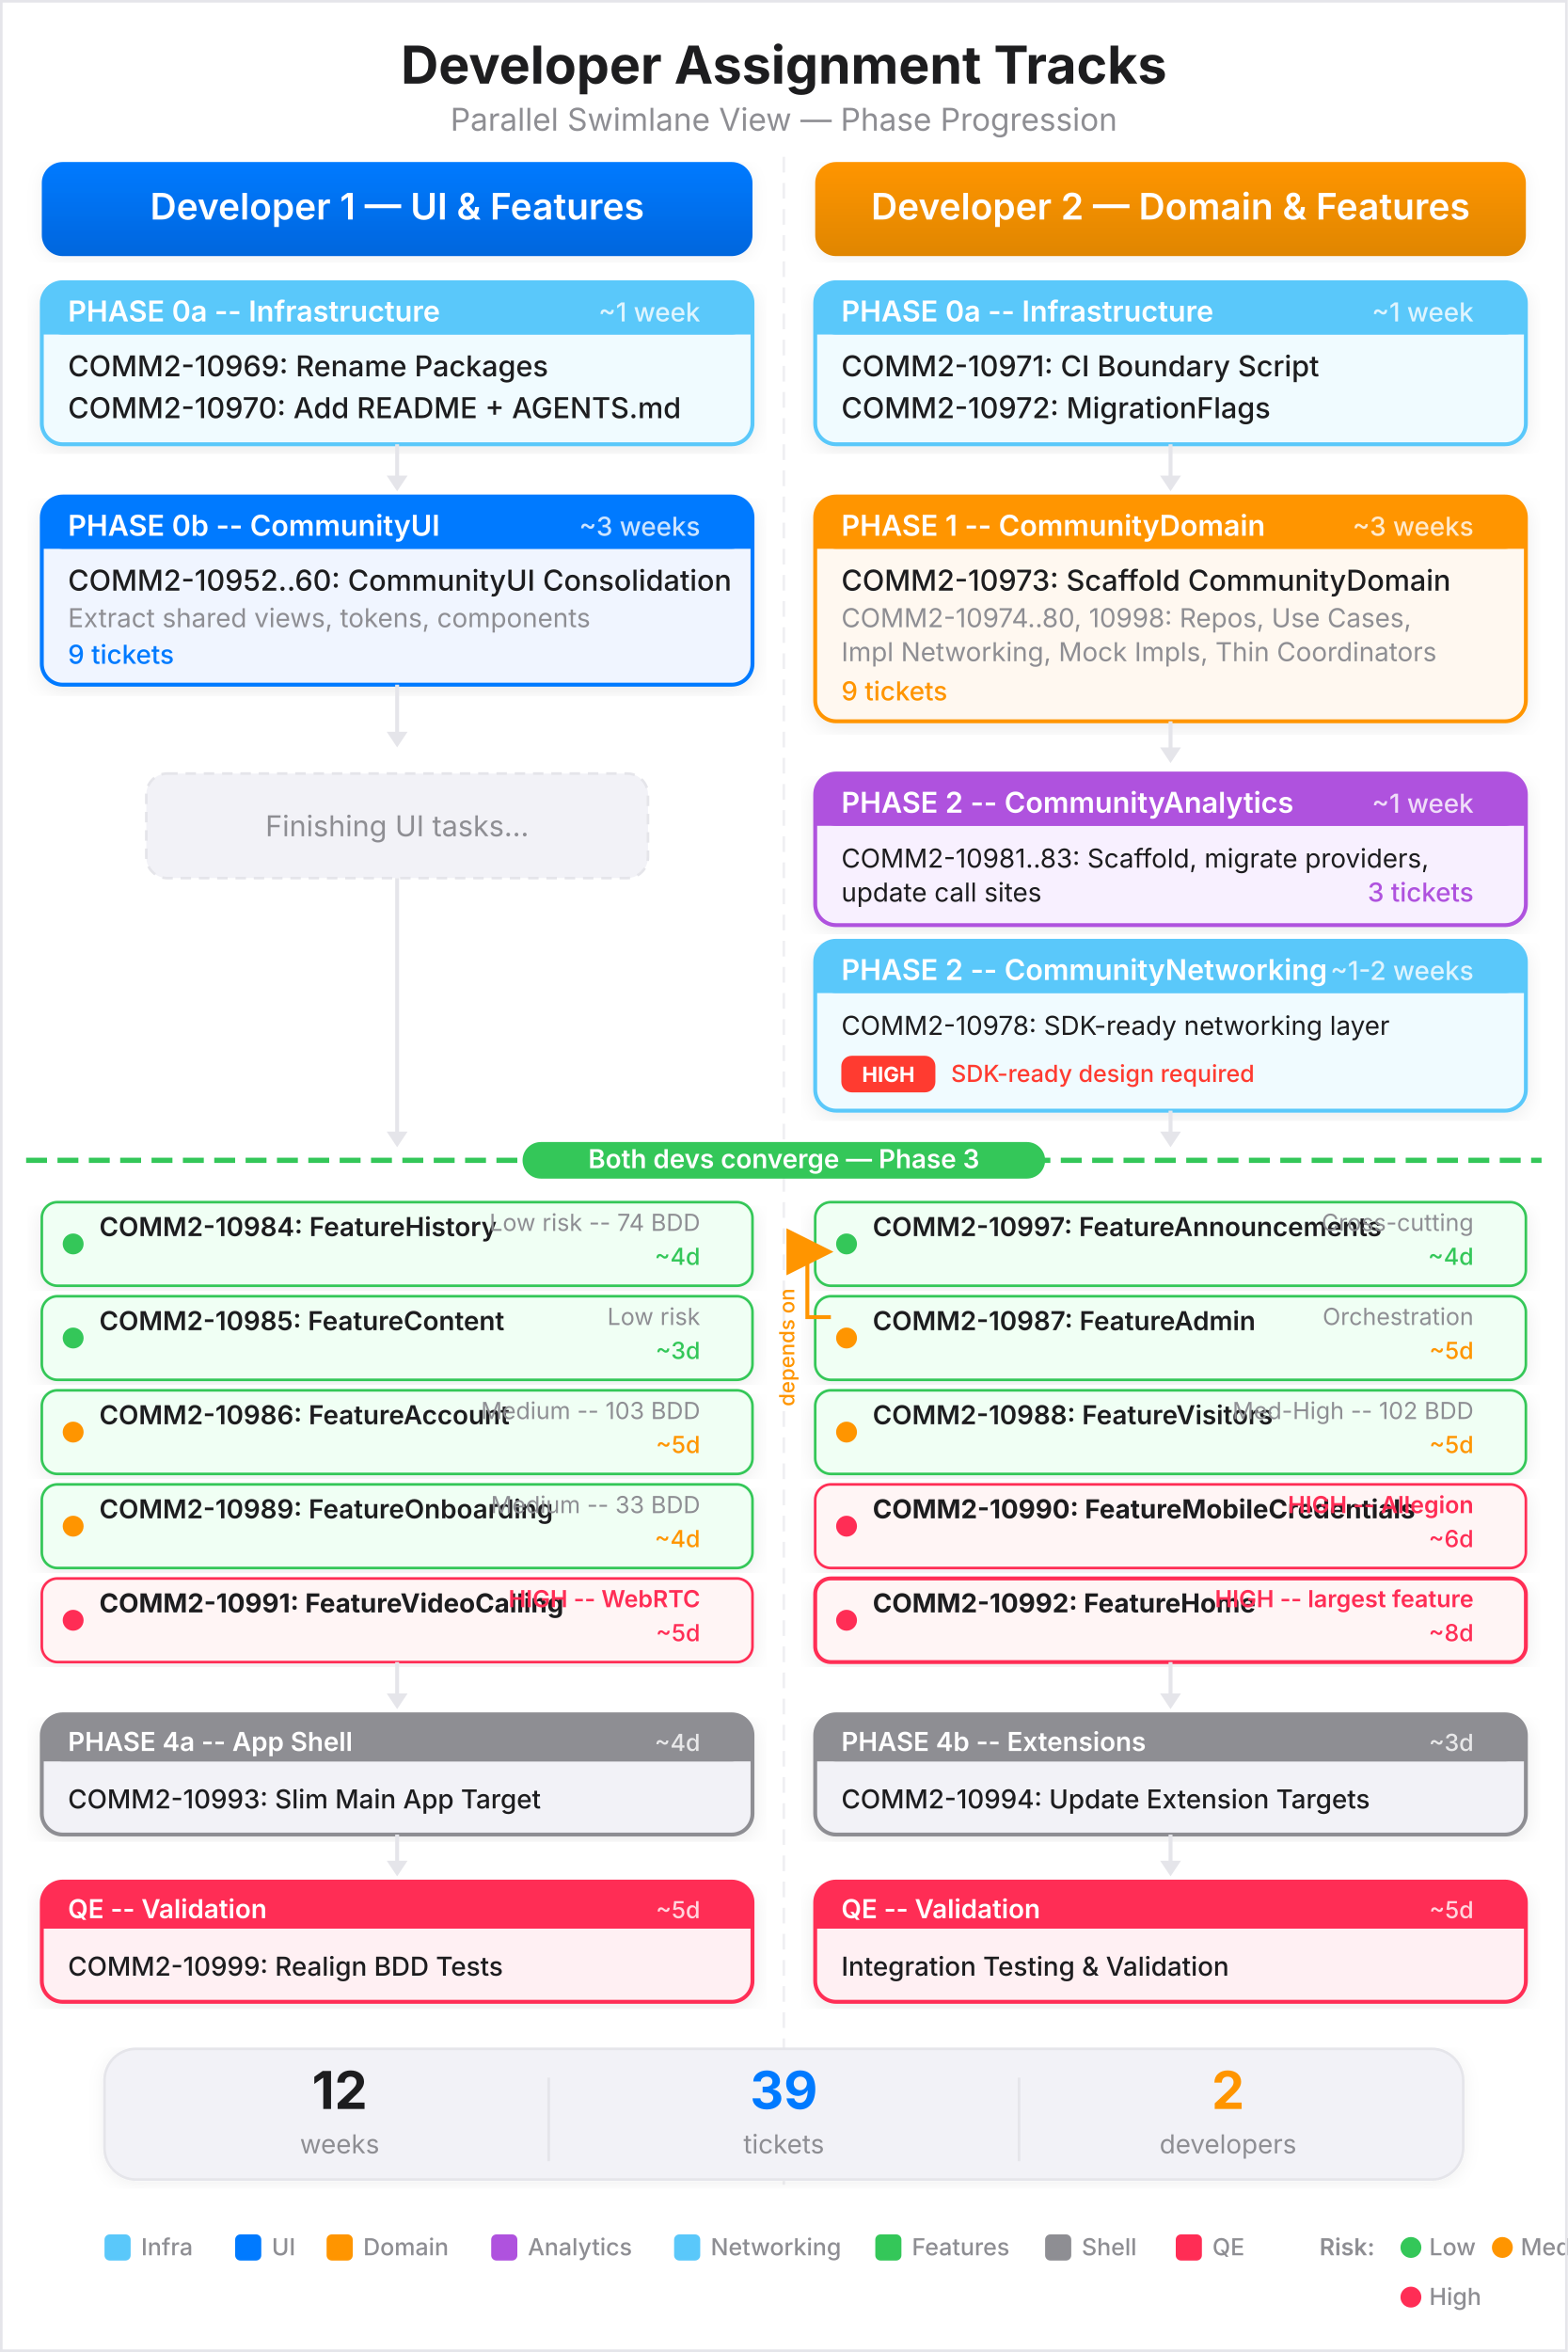
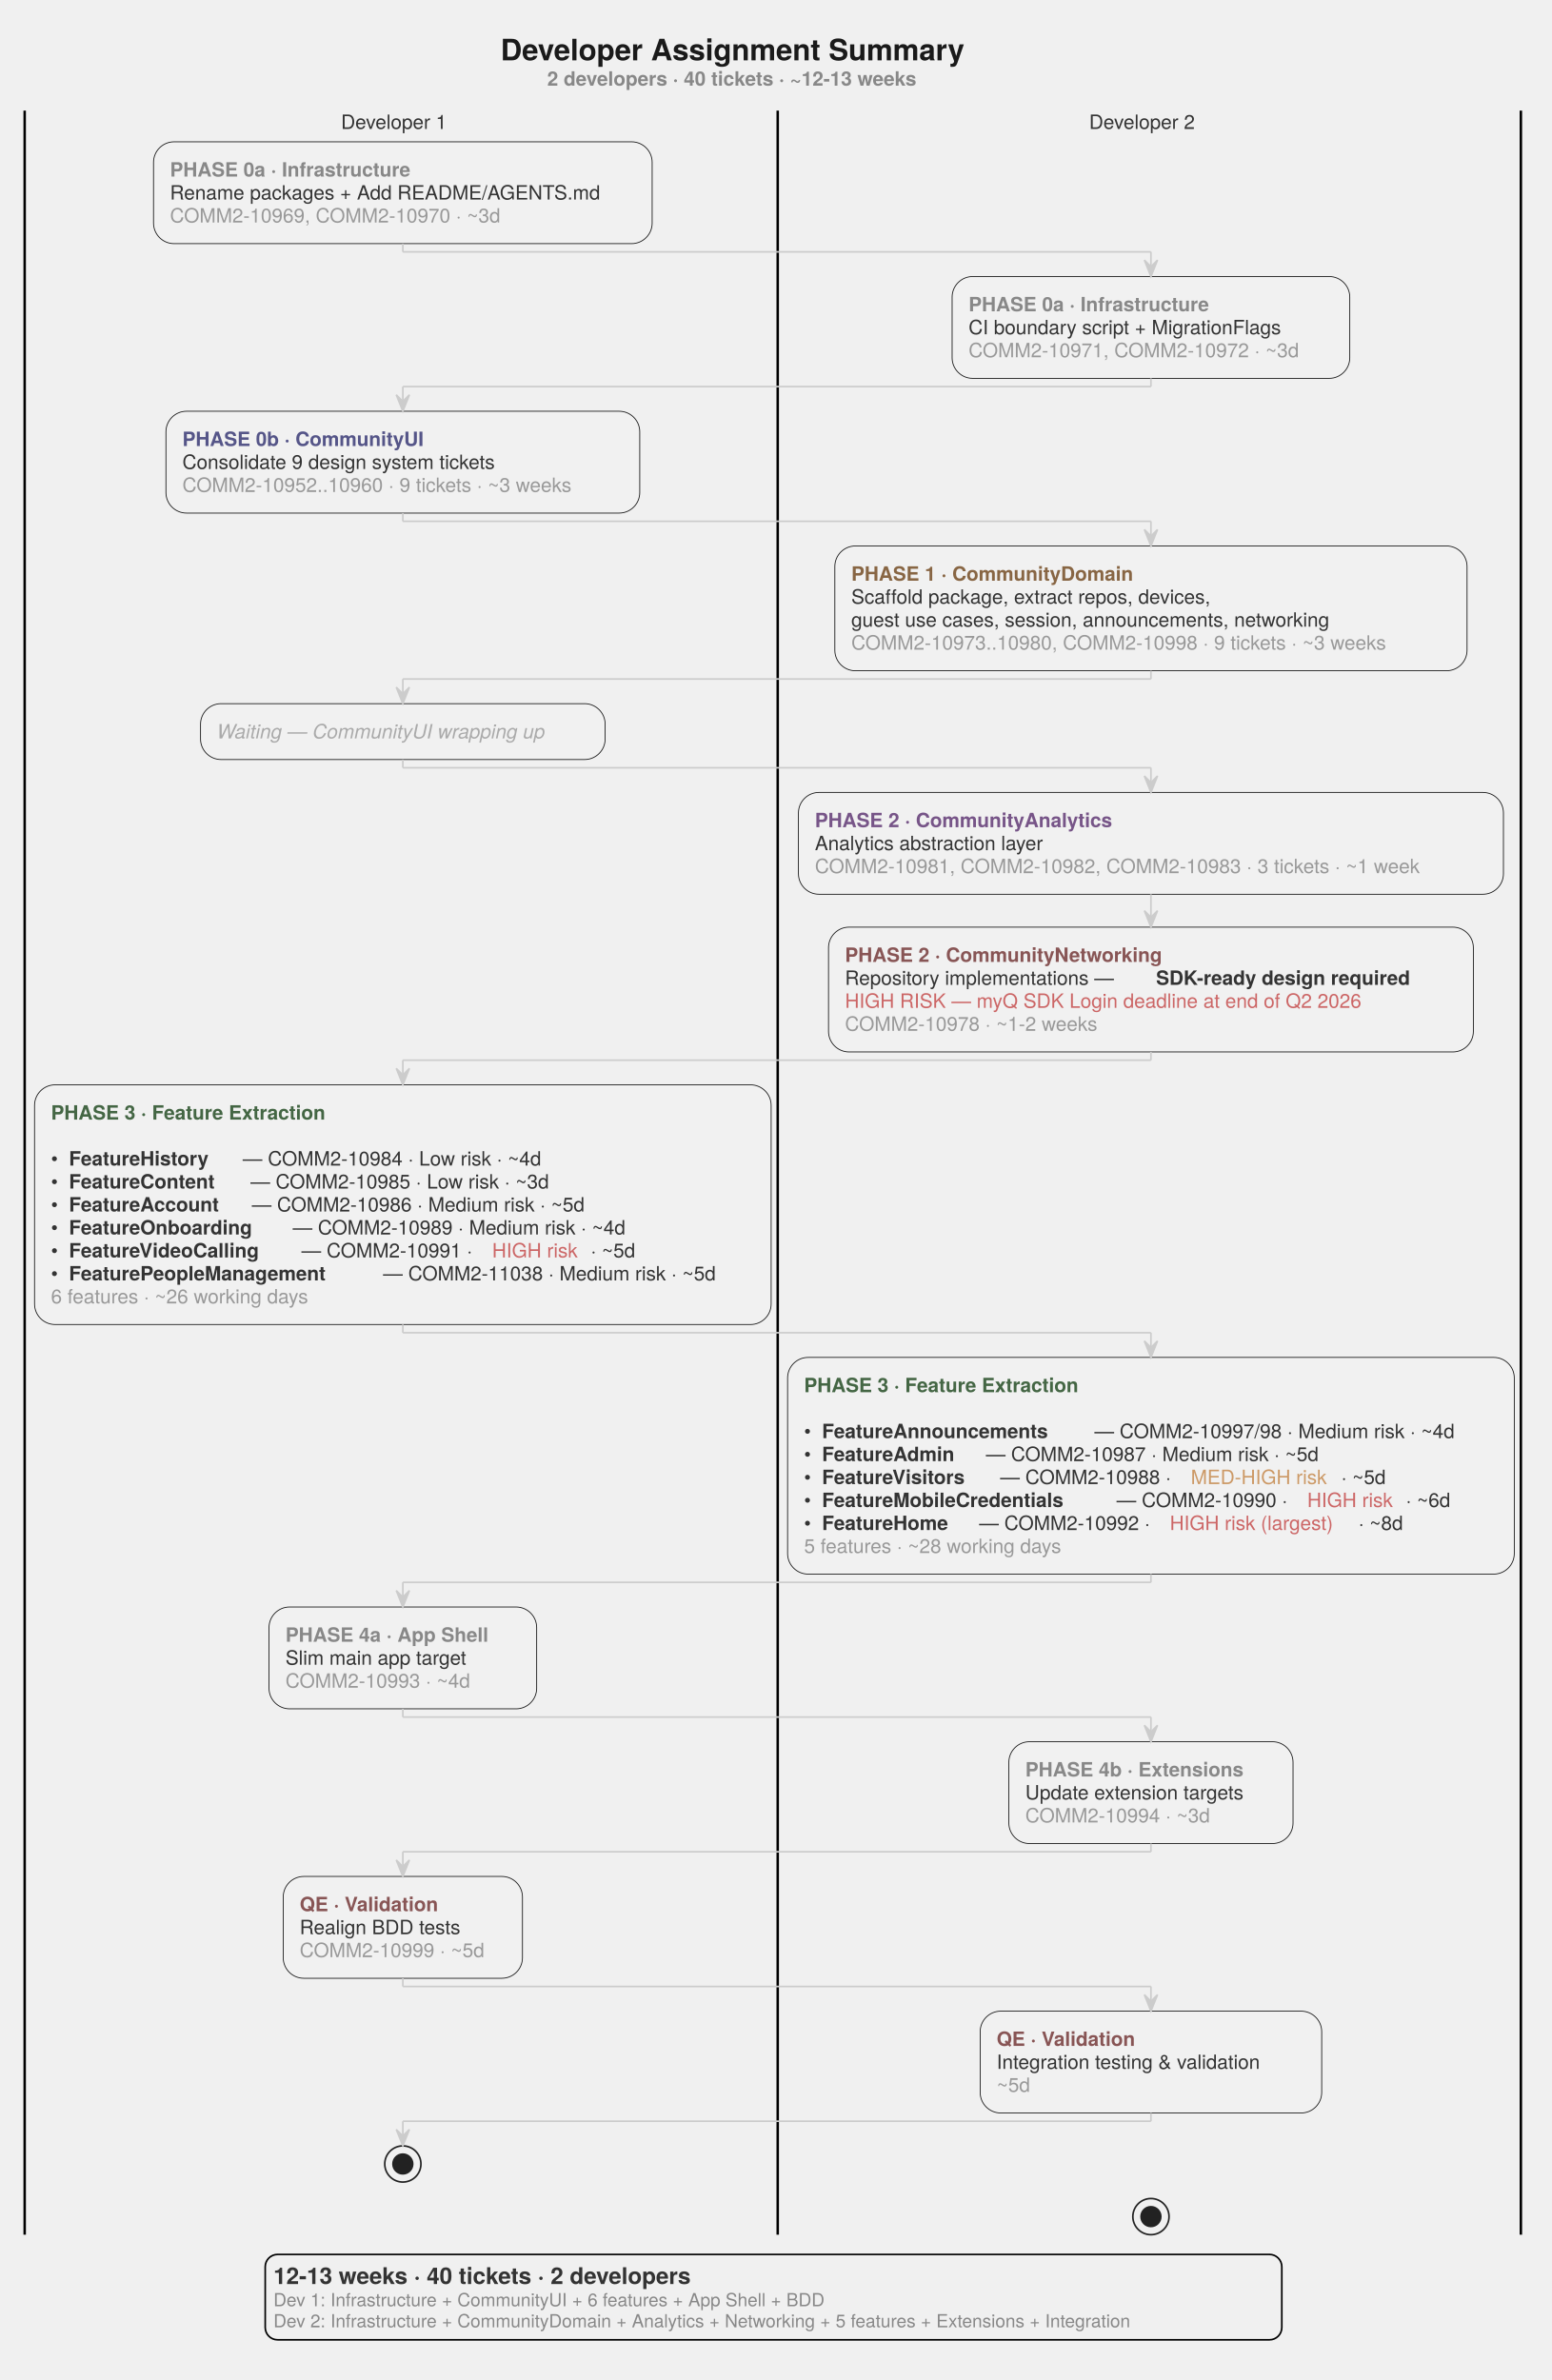
- <svg xmlns="http://www.w3.org/2000/svg" viewBox="0 0 1200 1800" width="1200" height="1800">
-   <defs>
-     <filter id="shadow" x="-3%" y="-3%" width="106%" height="110%">
-       <feDropShadow dx="0" dy="2" stdDeviation="6" flood-color="rgba(0,0,0,0.06)" />
-     </filter>
-     <filter id="cardShadow" x="-2%" y="-2%" width="104%" height="108%">
-       <feDropShadow dx="0" dy="4" stdDeviation="8" flood-color="rgba(0,0,0,0.08)" />
-     </filter>
-     <linearGradient id="blueHeader" x1="0" y1="0" x2="0" y2="1">
-       <stop offset="0%" stop-color="#007AFF" />
-       <stop offset="100%" stop-color="#0066DD" />
-     </linearGradient>
-     <linearGradient id="orangeHeader" x1="0" y1="0" x2="0" y2="1">
-       <stop offset="0%" stop-color="#FF9500" />
-       <stop offset="100%" stop-color="#E08600" />
-     </linearGradient>
-     <marker id="arrowOrange" markerWidth="12" markerHeight="12" refX="10" refY="6" orient="auto">
-       <polygon points="0,0 12,6 0,12" fill="#FF9500" />
-     </marker>
-     <style>
-       text { font-family: -apple-system, 'SF Pro Display', system-ui, sans-serif; }
-     </style>
-   </defs>
-   <rect width="1200" height="1800" fill="#FFFFFF" />
-   <text x="600" y="64" font-size="40" font-weight="700" fill="#1D1D1F" text-anchor="middle">Developer Assignment Tracks</text>
-   <text x="600" y="100" font-size="24" font-weight="400" fill="#8E8E93" text-anchor="middle">Parallel Swimlane View — Phase Progression</text>
-   <line x1="600" y1="120" x2="600" y2="1680" stroke="#E5E5EA" stroke-width="2" stroke-dasharray="12,8" opacity="0.6" />
-   <rect x="32" y="124" width="544" height="72" rx="16" fill="url(#blueHeader)" filter="url(#shadow)" />
-   <text x="304" y="168" font-size="28" font-weight="600" fill="#FFFFFF" text-anchor="middle">Developer 1 — UI &amp; Features</text>
-   <rect x="624" y="124" width="544" height="72" rx="16" fill="url(#orangeHeader)" filter="url(#shadow)" />
-   <text x="896" y="168" font-size="28" font-weight="600" fill="#FFFFFF" text-anchor="middle">Developer 2 — Domain &amp; Features</text>
-   <rect x="32" y="216" width="544" height="124" rx="16" fill="#F0FBFF" stroke="#5AC8FA" stroke-width="3" filter="url(#cardShadow)" />
-   <rect x="32" y="216" width="544" height="40" rx="16" fill="#5AC8FA" />
-   <rect x="32" y="236" width="544" height="20" fill="#5AC8FA" />
-   <text x="52" y="246" font-size="22" font-weight="600" fill="#FFFFFF">PHASE 0a -- Infrastructure</text>
-   <text x="536" y="246" font-size="20" font-weight="500" fill="rgba(255,255,255,0.8)" text-anchor="end">~1 week</text>
-   <text x="52" y="288" font-size="22" font-weight="500" fill="#1D1D1F">COMM2-10969: Rename Packages</text>
-   <text x="52" y="320" font-size="22" font-weight="500" fill="#1D1D1F">COMM2-10970: Add README + AGENTS.md</text>
-   <rect x="624" y="216" width="544" height="124" rx="16" fill="#F0FBFF" stroke="#5AC8FA" stroke-width="3" filter="url(#cardShadow)" />
-   <rect x="624" y="216" width="544" height="40" rx="16" fill="#5AC8FA" />
-   <rect x="624" y="236" width="544" height="20" fill="#5AC8FA" />
-   <text x="644" y="246" font-size="22" font-weight="600" fill="#FFFFFF">PHASE 0a -- Infrastructure</text>
-   <text x="1128" y="246" font-size="20" font-weight="500" fill="rgba(255,255,255,0.8)" text-anchor="end">~1 week</text>
-   <text x="644" y="288" font-size="22" font-weight="500" fill="#1D1D1F">COMM2-10971: CI Boundary Script</text>
-   <text x="644" y="320" font-size="22" font-weight="500" fill="#1D1D1F">COMM2-10972: MigrationFlags</text>
-   <line x1="304" y1="340" x2="304" y2="368" stroke="#E5E5EA" stroke-width="3" />
-   <polygon points="304,376 296,364 312,364" fill="#E5E5EA" />
-   <line x1="896" y1="340" x2="896" y2="368" stroke="#E5E5EA" stroke-width="3" />
-   <polygon points="896,376 888,364 904,364" fill="#E5E5EA" />
-   <rect x="32" y="380" width="544" height="144" rx="16" fill="#F0F5FF" stroke="#007AFF" stroke-width="3" filter="url(#cardShadow)" />
-   <rect x="32" y="380" width="544" height="40" rx="16" fill="#007AFF" />
-   <rect x="32" y="400" width="544" height="20" fill="#007AFF" />
-   <text x="52" y="410" font-size="22" font-weight="600" fill="#FFFFFF">PHASE 0b -- CommunityUI</text>
-   <text x="536" y="410" font-size="20" font-weight="500" fill="rgba(255,255,255,0.8)" text-anchor="end">~3 weeks</text>
-   <text x="52" y="452" font-size="22" font-weight="500" fill="#1D1D1F">COMM2-10952..60: CommunityUI Consolidation</text>
-   <text x="52" y="480" font-size="20" font-weight="400" fill="#8E8E93">Extract shared views, tokens, components</text>
-   <text x="52" y="508" font-size="20" font-weight="500" fill="#007AFF">9 tickets</text>
-   <rect x="624" y="380" width="544" height="172" rx="16" fill="#FFF8F0" stroke="#FF9500" stroke-width="3" filter="url(#cardShadow)" />
-   <rect x="624" y="380" width="544" height="40" rx="16" fill="#FF9500" />
-   <rect x="624" y="400" width="544" height="20" fill="#FF9500" />
-   <text x="644" y="410" font-size="22" font-weight="600" fill="#FFFFFF">PHASE 1 -- CommunityDomain</text>
-   <text x="1128" y="410" font-size="20" font-weight="500" fill="rgba(255,255,255,0.8)" text-anchor="end">~3 weeks</text>
-   <text x="644" y="452" font-size="22" font-weight="500" fill="#1D1D1F">COMM2-10973: Scaffold CommunityDomain</text>
-   <text x="644" y="480" font-size="20" font-weight="400" fill="#8E8E93">COMM2-10974..80, 10998: Repos, Use Cases,</text>
-   <text x="644" y="506" font-size="20" font-weight="400" fill="#8E8E93">Impl Networking, Mock Impls, Thin Coordinators</text>
-   <text x="644" y="536" font-size="20" font-weight="500" fill="#FF9500">9 tickets</text>
-   <line x1="304" y1="524" x2="304" y2="564" stroke="#E5E5EA" stroke-width="3" />
-   <polygon points="304,572 296,560 312,560" fill="#E5E5EA" />
-   <line x1="896" y1="552" x2="896" y2="576" stroke="#E5E5EA" stroke-width="3" />
-   <polygon points="896,584 888,572 904,572" fill="#E5E5EA" />
-   <rect x="112" y="592" width="384" height="80" rx="16" fill="#F2F2F7" stroke="#E5E5EA" stroke-width="2" stroke-dasharray="8,6" />
-   <text x="304" y="640" font-size="22" font-weight="400" fill="#8E8E93" text-anchor="middle">Finishing UI tasks...</text>
-   <rect x="624" y="592" width="544" height="116" rx="16" fill="#F8F0FF" stroke="#AF52DE" stroke-width="3" filter="url(#cardShadow)" />
-   <rect x="624" y="592" width="544" height="40" rx="16" fill="#AF52DE" />
-   <rect x="624" y="612" width="544" height="20" fill="#AF52DE" />
-   <text x="644" y="622" font-size="22" font-weight="600" fill="#FFFFFF">PHASE 2 -- CommunityAnalytics</text>
-   <text x="1128" y="622" font-size="20" font-weight="500" fill="rgba(255,255,255,0.8)" text-anchor="end">~1 week</text>
-   <text x="644" y="664" font-size="20" font-weight="400" fill="#1D1D1F">COMM2-10981..83: Scaffold, migrate providers,</text>
-   <text x="644" y="690" font-size="20" font-weight="400" fill="#1D1D1F">update call sites</text>
-   <text x="1128" y="690" font-size="20" font-weight="500" fill="#AF52DE" text-anchor="end">3 tickets</text>
-   <rect x="624" y="720" width="544" height="130" rx="16" fill="#F0FBFF" stroke="#5AC8FA" stroke-width="3" filter="url(#cardShadow)" />
-   <rect x="624" y="720" width="544" height="40" rx="16" fill="#5AC8FA" />
-   <rect x="624" y="740" width="544" height="20" fill="#5AC8FA" />
-   <text x="644" y="750" font-size="22" font-weight="600" fill="#FFFFFF">PHASE 2 -- CommunityNetworking</text>
-   <text x="1128" y="750" font-size="20" font-weight="500" fill="rgba(255,255,255,0.8)" text-anchor="end">~1-2 weeks</text>
-   <text x="644" y="792" font-size="20" font-weight="400" fill="#1D1D1F">COMM2-10978: SDK-ready networking layer</text>
-   <rect x="644" y="808" width="72" height="28" rx="8" fill="#FF3B30" />
-   <text x="680" y="828" font-size="16" font-weight="700" fill="#FFFFFF" text-anchor="middle">HIGH</text>
-   <text x="728" y="828" font-size="18" font-weight="500" fill="#FF3B30">SDK-ready design required</text>
-   <line x1="304" y1="672" x2="304" y2="870" stroke="#E5E5EA" stroke-width="3" />
-   <polygon points="304,878 296,866 312,866" fill="#E5E5EA" />
-   <line x1="896" y1="850" x2="896" y2="870" stroke="#E5E5EA" stroke-width="3" />
-   <polygon points="896,878 888,866 904,866" fill="#E5E5EA" />
-   <line x1="20" y1="888" x2="1180" y2="888" stroke="#34C759" stroke-width="4" stroke-dasharray="16,8" />
-   <rect x="400" y="874" width="400" height="28" rx="14" fill="#34C759" />
-   <text x="600" y="894" font-size="20" font-weight="600" fill="#FFFFFF" text-anchor="middle">Both devs converge — Phase 3</text>
-   <rect x="32" y="920" width="544" height="64" rx="12" fill="#F0FFF4" stroke="#34C759" stroke-width="2" filter="url(#cardShadow)" />
-   <circle cx="56" cy="952" r="8" fill="#34C759" />
-   <text x="76" y="946" font-size="20" font-weight="600" fill="#1D1D1F">COMM2-10984: FeatureHistory</text>
-   <text x="536" y="942" font-size="18" font-weight="400" fill="#8E8E93" text-anchor="end">Low risk -- 74 BDD</text>
-   <text x="536" y="968" font-size="18" font-weight="500" fill="#34C759" text-anchor="end">~4d</text>
-   <rect x="32" y="992" width="544" height="64" rx="12" fill="#F0FFF4" stroke="#34C759" stroke-width="2" filter="url(#cardShadow)" />
-   <circle cx="56" cy="1024" r="8" fill="#34C759" />
-   <text x="76" y="1018" font-size="20" font-weight="600" fill="#1D1D1F">COMM2-10985: FeatureContent</text>
-   <text x="536" y="1014" font-size="18" font-weight="400" fill="#8E8E93" text-anchor="end">Low risk</text>
-   <text x="536" y="1040" font-size="18" font-weight="500" fill="#34C759" text-anchor="end">~3d</text>
-   <rect x="32" y="1064" width="544" height="64" rx="12" fill="#F0FFF4" stroke="#34C759" stroke-width="2" filter="url(#cardShadow)" />
-   <circle cx="56" cy="1096" r="8" fill="#FF9500" />
-   <text x="76" y="1090" font-size="20" font-weight="600" fill="#1D1D1F">COMM2-10986: FeatureAccount</text>
-   <text x="536" y="1086" font-size="18" font-weight="400" fill="#8E8E93" text-anchor="end">Medium -- 103 BDD</text>
-   <text x="536" y="1112" font-size="18" font-weight="500" fill="#FF9500" text-anchor="end">~5d</text>
-   <rect x="32" y="1136" width="544" height="64" rx="12" fill="#F0FFF4" stroke="#34C759" stroke-width="2" filter="url(#cardShadow)" />
-   <circle cx="56" cy="1168" r="8" fill="#FF9500" />
-   <text x="76" y="1162" font-size="20" font-weight="600" fill="#1D1D1F">COMM2-10989: FeatureOnboarding</text>
-   <text x="536" y="1158" font-size="18" font-weight="400" fill="#8E8E93" text-anchor="end">Medium -- 33 BDD</text>
-   <text x="536" y="1184" font-size="18" font-weight="500" fill="#FF9500" text-anchor="end">~4d</text>
-   <rect x="32" y="1208" width="544" height="64" rx="12" fill="#FFF5F5" stroke="#FF2D55" stroke-width="2" filter="url(#cardShadow)" />
-   <circle cx="56" cy="1240" r="8" fill="#FF2D55" />
-   <text x="76" y="1234" font-size="20" font-weight="700" fill="#1D1D1F">COMM2-10991: FeatureVideoCalling</text>
-   <text x="536" y="1230" font-size="18" font-weight="600" fill="#FF2D55" text-anchor="end">HIGH -- WebRTC</text>
-   <text x="536" y="1256" font-size="18" font-weight="500" fill="#FF2D55" text-anchor="end">~5d</text>
-   <rect x="624" y="920" width="544" height="64" rx="12" fill="#F0FFF4" stroke="#34C759" stroke-width="2" filter="url(#cardShadow)" />
-   <circle cx="648" cy="952" r="8" fill="#34C759" />
-   <text x="668" y="946" font-size="20" font-weight="600" fill="#1D1D1F">COMM2-10997: FeatureAnnouncements</text>
-   <text x="1128" y="942" font-size="18" font-weight="400" fill="#8E8E93" text-anchor="end">Cross-cutting</text>
-   <text x="1128" y="968" font-size="18" font-weight="500" fill="#34C759" text-anchor="end">~4d</text>
-   <rect x="624" y="992" width="544" height="64" rx="12" fill="#F0FFF4" stroke="#34C759" stroke-width="2" filter="url(#cardShadow)" />
-   <circle cx="648" cy="1024" r="8" fill="#FF9500" />
-   <text x="668" y="1018" font-size="20" font-weight="600" fill="#1D1D1F">COMM2-10987: FeatureAdmin</text>
-   <text x="1128" y="1014" font-size="18" font-weight="400" fill="#8E8E93" text-anchor="end">Orchestration</text>
-   <text x="1128" y="1040" font-size="18" font-weight="500" fill="#FF9500" text-anchor="end">~5d</text>
-   <path d="M 636,1008 L 618,1008 L 618,958 L 632,958" stroke="#FF9500" stroke-width="3" fill="none" marker-end="url(#arrowOrange)" />
-   <text x="608" y="986" font-size="16" font-weight="500" fill="#FF9500" text-anchor="end" transform="rotate(-90, 608, 986)">depends on</text>
-   <rect x="624" y="1064" width="544" height="64" rx="12" fill="#F0FFF4" stroke="#34C759" stroke-width="2" filter="url(#cardShadow)" />
-   <circle cx="648" cy="1096" r="8" fill="#FF9500" />
-   <text x="668" y="1090" font-size="20" font-weight="600" fill="#1D1D1F">COMM2-10988: FeatureVisitors</text>
-   <text x="1128" y="1086" font-size="18" font-weight="400" fill="#8E8E93" text-anchor="end">Med-High -- 102 BDD</text>
-   <text x="1128" y="1112" font-size="18" font-weight="500" fill="#FF9500" text-anchor="end">~5d</text>
-   <rect x="624" y="1136" width="544" height="64" rx="12" fill="#FFF5F5" stroke="#FF2D55" stroke-width="2" filter="url(#cardShadow)" />
-   <circle cx="648" cy="1168" r="8" fill="#FF2D55" />
-   <text x="668" y="1162" font-size="20" font-weight="700" fill="#1D1D1F">COMM2-10990: FeatureMobileCredentials</text>
-   <text x="1128" y="1158" font-size="18" font-weight="600" fill="#FF2D55" text-anchor="end">HIGH -- Allegion</text>
-   <text x="1128" y="1184" font-size="18" font-weight="500" fill="#FF2D55" text-anchor="end">~6d</text>
-   <rect x="624" y="1208" width="544" height="64" rx="12" fill="#FFF5F5" stroke="#FF2D55" stroke-width="3" filter="url(#cardShadow)" />
-   <circle cx="648" cy="1240" r="8" fill="#FF2D55" />
-   <text x="668" y="1234" font-size="20" font-weight="700" fill="#1D1D1F">COMM2-10992: FeatureHome</text>
-   <text x="1128" y="1230" font-size="18" font-weight="600" fill="#FF2D55" text-anchor="end">HIGH -- largest feature</text>
-   <text x="1128" y="1256" font-size="18" font-weight="500" fill="#FF2D55" text-anchor="end">~8d</text>
-   <line x1="304" y1="1272" x2="304" y2="1300" stroke="#E5E5EA" stroke-width="3" />
-   <polygon points="304,1308 296,1296 312,1296" fill="#E5E5EA" />
-   <line x1="896" y1="1272" x2="896" y2="1300" stroke="#E5E5EA" stroke-width="3" />
-   <polygon points="896,1308 888,1296 904,1296" fill="#E5E5EA" />
-   <rect x="32" y="1312" width="544" height="92" rx="16" fill="#F2F2F7" stroke="#8E8E93" stroke-width="3" filter="url(#cardShadow)" />
-   <rect x="32" y="1312" width="544" height="36" rx="16" fill="#8E8E93" />
-   <rect x="32" y="1328" width="544" height="20" fill="#8E8E93" />
-   <text x="52" y="1340" font-size="20" font-weight="600" fill="#FFFFFF">PHASE 4a -- App Shell</text>
-   <text x="536" y="1340" font-size="18" font-weight="500" fill="rgba(255,255,255,0.8)" text-anchor="end">~4d</text>
-   <text x="52" y="1384" font-size="20" font-weight="500" fill="#1D1D1F">COMM2-10993: Slim Main App Target</text>
-   <rect x="624" y="1312" width="544" height="92" rx="16" fill="#F2F2F7" stroke="#8E8E93" stroke-width="3" filter="url(#cardShadow)" />
-   <rect x="624" y="1312" width="544" height="36" rx="16" fill="#8E8E93" />
-   <rect x="624" y="1328" width="544" height="20" fill="#8E8E93" />
-   <text x="644" y="1340" font-size="20" font-weight="600" fill="#FFFFFF">PHASE 4b -- Extensions</text>
-   <text x="1128" y="1340" font-size="18" font-weight="500" fill="rgba(255,255,255,0.8)" text-anchor="end">~3d</text>
-   <text x="644" y="1384" font-size="20" font-weight="500" fill="#1D1D1F">COMM2-10994: Update Extension Targets</text>
-   <line x1="304" y1="1404" x2="304" y2="1428" stroke="#E5E5EA" stroke-width="3" />
-   <polygon points="304,1436 296,1424 312,1424" fill="#E5E5EA" />
-   <line x1="896" y1="1404" x2="896" y2="1428" stroke="#E5E5EA" stroke-width="3" />
-   <polygon points="896,1436 888,1424 904,1424" fill="#E5E5EA" />
-   <rect x="32" y="1440" width="544" height="92" rx="16" fill="#FFF0F3" stroke="#FF2D55" stroke-width="3" filter="url(#cardShadow)" />
-   <rect x="32" y="1440" width="544" height="36" rx="16" fill="#FF2D55" />
-   <rect x="32" y="1456" width="544" height="20" fill="#FF2D55" />
-   <text x="52" y="1468" font-size="20" font-weight="600" fill="#FFFFFF">QE -- Validation</text>
-   <text x="536" y="1468" font-size="18" font-weight="500" fill="rgba(255,255,255,0.8)" text-anchor="end">~5d</text>
-   <text x="52" y="1512" font-size="20" font-weight="500" fill="#1D1D1F">COMM2-10999: Realign BDD Tests</text>
-   <rect x="624" y="1440" width="544" height="92" rx="16" fill="#FFF0F3" stroke="#FF2D55" stroke-width="3" filter="url(#cardShadow)" />
-   <rect x="624" y="1440" width="544" height="36" rx="16" fill="#FF2D55" />
-   <rect x="624" y="1456" width="544" height="20" fill="#FF2D55" />
-   <text x="644" y="1468" font-size="20" font-weight="600" fill="#FFFFFF">QE -- Validation</text>
-   <text x="1128" y="1468" font-size="18" font-weight="500" fill="rgba(255,255,255,0.8)" text-anchor="end">~5d</text>
-   <text x="644" y="1512" font-size="20" font-weight="500" fill="#1D1D1F">Integration Testing &amp; Validation</text>
-   <rect x="80" y="1568" width="1040" height="100" rx="24" fill="#F2F2F7" stroke="#E5E5EA" stroke-width="2" filter="url(#shadow)" />
-   <g text-anchor="middle">
-     <text x="260" y="1614" font-size="40" font-weight="700" fill="#1D1D1F">12</text>
-     <text x="260" y="1648" font-size="20" font-weight="400" fill="#8E8E93">weeks</text>
-     <line x1="420" y1="1590" x2="420" y2="1654" stroke="#E5E5EA" stroke-width="2" />
-     <text x="600" y="1614" font-size="40" font-weight="700" fill="#007AFF">39</text>
-     <text x="600" y="1648" font-size="20" font-weight="400" fill="#8E8E93">tickets</text>
-     <line x1="780" y1="1590" x2="780" y2="1654" stroke="#E5E5EA" stroke-width="2" />
-     <text x="940" y="1614" font-size="40" font-weight="700" fill="#FF9500">2</text>
-     <text x="940" y="1648" font-size="20" font-weight="400" fill="#8E8E93">developers</text>
+ <svg xmlns="http://www.w3.org/2000/svg" contentStyleType="text/css" data-diagram-type="ACTIVITY" height="1447px" preserveAspectRatio="none" style="width:943px;height:1447px;background:#FFFFFF;" version="1.1" viewBox="0 0 943 1447" width="943px" zoomAndPan="magnify">
+   <defs />
+   <g>
+     <g class="title" data-source-line="36">
+       <text fill="#1A1A1A" font-family="'Helvetica Neue'" font-size="18" font-weight="bold" lengthAdjust="spacing" textLength="331.787" x="304.321" y="36.708">Developer Assignment Summary</text>
+       <text fill="#888888" font-family="'Helvetica Neue'" font-size="12" font-weight="bold" lengthAdjust="spacing" textLength="275.127" x="332.651" y="52.092">2 developers · 40 tickets · ~12-13 weeks</text>
+     </g>
+     <rect fill="none" height="13.969" style="stroke:none;stroke-width:1;" width="910.429" x="15" y="67.252" />
+     <rect fill="#F1F1F1" height="61.906" rx="12.5" ry="12.5" style="stroke:#181818;stroke-width:0.5;" width="303.113" x="93.328" y="86.221" />
+     <text fill="#888888" font-family="'Helvetica Neue'" font-size="12" font-weight="bold" lengthAdjust="spacing" textLength="173.537" x="103.328" y="107.359">PHASE 0a · Infrastructure</text>
+     <text fill="#333333" font-family="'Helvetica Neue'" font-size="12" lengthAdjust="spacing" textLength="283.113" x="103.328" y="121.328">Rename packages + Add README/AGENTS.md</text>
+     <text fill="#999999" font-family="'Helvetica Neue'" font-size="12" lengthAdjust="spacing" textLength="221.719" x="103.328" y="135.297">COMM2-10969, COMM2-10970 · ~3d</text>
+     <rect fill="#F1F1F1" height="61.906" rx="12.5" ry="12.5" style="stroke:#181818;stroke-width:0.5;" width="288.019" x="100.875" y="250.033" />
+     <text fill="#555588" font-family="'Helvetica Neue'" font-size="12" font-weight="bold" lengthAdjust="spacing" textLength="170.022" x="110.875" y="271.172">PHASE 0b · CommunityUI</text>
+     <text fill="#333333" font-family="'Helvetica Neue'" font-size="12" lengthAdjust="spacing" textLength="216.656" x="110.875" y="285.141">Consolidate 9 design system tickets</text>
+     <text fill="#999999" font-family="'Helvetica Neue'" font-size="12" lengthAdjust="spacing" textLength="268.019" x="110.875" y="299.109">COMM2-10952..10960 · 9 tickets · ~3 weeks</text>
+     <rect fill="#F1F1F1" height="33.969" rx="12.5" ry="12.5" style="stroke:#181818;stroke-width:0.5;" width="245.961" x="121.904" y="427.815" />
+     <text fill="#AAAAAA" font-family="'Helvetica Neue'" font-size="12" font-style="italic" lengthAdjust="spacing" textLength="225.961" x="131.904" y="448.953">Waiting — CommunityUI wrapping up</text>
+     <rect fill="#F1F1F1" height="145.719" rx="12.5" ry="12.5" style="stroke:#181818;stroke-width:0.5;" width="447.769" x="21" y="659.564" />
+     <text fill="#446644" font-family="'Helvetica Neue'" font-size="12" font-weight="bold" lengthAdjust="spacing" textLength="196.793" x="31" y="680.703">PHASE 3 · Feature Extraction</text>
+     <text fill="#333333" font-family="'Helvetica Neue'" font-size="12" lengthAdjust="spacing" textLength="3.814" x="31" y="694.672"> </text>
+     <text fill="#333333" font-family="'Helvetica Neue'" font-size="12" lengthAdjust="spacing" textLength="7.078" x="31" y="708.641">•</text>
+     <text fill="#333333" font-family="'Helvetica Neue'" font-size="12" font-weight="bold" lengthAdjust="spacing" textLength="101.789" x="41.893" y="708.641">FeatureHistory</text>
+     <text fill="#333333" font-family="'Helvetica Neue'" font-size="12" lengthAdjust="spacing" textLength="201.803" x="147.496" y="708.641">— COMM2-10984 · Low risk · ~4d</text>
+     <text fill="#333333" font-family="'Helvetica Neue'" font-size="12" lengthAdjust="spacing" textLength="7.078" x="31" y="722.609">•</text>
+     <text fill="#333333" font-family="'Helvetica Neue'" font-size="12" font-weight="bold" lengthAdjust="spacing" textLength="106.518" x="41.893" y="722.609">FeatureContent</text>
+     <text fill="#333333" font-family="'Helvetica Neue'" font-size="12" lengthAdjust="spacing" textLength="201.803" x="152.225" y="722.609">— COMM2-10985 · Low risk · ~3d</text>
+     <text fill="#333333" font-family="'Helvetica Neue'" font-size="12" lengthAdjust="spacing" textLength="7.078" x="31" y="736.578">•</text>
+     <text fill="#333333" font-family="'Helvetica Neue'" font-size="12" font-weight="bold" lengthAdjust="spacing" textLength="107.35" x="41.893" y="736.578">FeatureAccount</text>
+     <text fill="#333333" font-family="'Helvetica Neue'" font-size="12" lengthAdjust="spacing" textLength="225.943" x="153.057" y="736.578">— COMM2-10986 · Medium risk · ~5d</text>
+     <text fill="#333333" font-family="'Helvetica Neue'" font-size="12" lengthAdjust="spacing" textLength="7.078" x="31" y="750.547">•</text>
+     <text fill="#333333" font-family="'Helvetica Neue'" font-size="12" font-weight="bold" lengthAdjust="spacing" textLength="132.199" x="41.893" y="750.547">FeatureOnboarding</text>
+     <text fill="#333333" font-family="'Helvetica Neue'" font-size="12" lengthAdjust="spacing" textLength="225.943" x="177.906" y="750.547">— COMM2-10989 · Medium risk · ~4d</text>
+     <text fill="#333333" font-family="'Helvetica Neue'" font-size="12" lengthAdjust="spacing" textLength="7.078" x="31" y="764.516">•</text>
+     <text fill="#333333" font-family="'Helvetica Neue'" font-size="12" font-weight="bold" lengthAdjust="spacing" textLength="137.519" x="41.893" y="764.516">FeatureVideoCalling</text>
+     <text fill="#333333" font-family="'Helvetica Neue'" font-size="12" lengthAdjust="spacing" textLength="112.113" x="183.227" y="764.516">— COMM2-10991 ·</text>
+     <text fill="#CC6666" font-family="'Helvetica Neue'" font-size="12" lengthAdjust="spacing" textLength="56.168" x="299.154" y="764.516">HIGH risk</text>
+     <text fill="#333333" font-family="'Helvetica Neue'" font-size="12" lengthAdjust="spacing" textLength="32.935" x="359.137" y="764.516">· ~5d</text>
+     <text fill="#333333" font-family="'Helvetica Neue'" font-size="12" lengthAdjust="spacing" textLength="7.078" x="31" y="778.484">•</text>
+     <text fill="#333333" font-family="'Helvetica Neue'" font-size="12" font-weight="bold" lengthAdjust="spacing" textLength="187.119" x="41.893" y="778.484">FeaturePeopleManagement</text>
+     <text fill="#333333" font-family="'Helvetica Neue'" font-size="12" lengthAdjust="spacing" textLength="225.943" x="232.826" y="778.484">— COMM2-11038 · Medium risk · ~5d</text>
+     <text fill="#999999" font-family="'Helvetica Neue'" font-size="12" lengthAdjust="spacing" textLength="181.606" x="31" y="792.453">6 features · ~26 working days</text>
+     <rect fill="#F1F1F1" height="61.906" rx="12.5" ry="12.5" style="stroke:#181818;stroke-width:0.5;" width="162.699" x="163.535" y="977.033" />
+     <text fill="#888888" font-family="'Helvetica Neue'" font-size="12" font-weight="bold" lengthAdjust="spacing" textLength="142.699" x="173.535" y="998.172">PHASE 4a · App Shell</text>
+     <text fill="#333333" font-family="'Helvetica Neue'" font-size="12" lengthAdjust="spacing" textLength="126.686" x="173.535" y="1012.141">Slim main app target</text>
+     <text fill="#999999" font-family="'Helvetica Neue'" font-size="12" lengthAdjust="spacing" textLength="125.42" x="173.535" y="1026.109">COMM2-10993 · ~4d</text>
+     <rect fill="#F1F1F1" height="61.906" rx="12.5" ry="12.5" style="stroke:#181818;stroke-width:0.5;" width="145.42" x="172.175" y="1140.846" />
+     <text fill="#885555" font-family="'Helvetica Neue'" font-size="12" font-weight="bold" lengthAdjust="spacing" textLength="100.248" x="182.175" y="1161.984">QE · Validation</text>
+     <text fill="#333333" font-family="'Helvetica Neue'" font-size="12" lengthAdjust="spacing" textLength="108.603" x="182.175" y="1175.953">Realign BDD tests</text>
+     <text fill="#999999" font-family="'Helvetica Neue'" font-size="12" lengthAdjust="spacing" textLength="125.42" x="182.175" y="1189.922">COMM2-10999 · ~5d</text>
+     <ellipse cx="244.885" cy="1315.658" fill="none" rx="11" ry="11" style="stroke:#222222;stroke-width:1;" />
+     <ellipse cx="244.885" cy="1315.658" fill="#222222" rx="6" ry="6" style="stroke:#222222;stroke-width:1;" />
+     <line style="stroke:#000000;stroke-width:1.5;" x1="15" x2="15" y1="67.252" y2="1358.658" />
+     <rect fill="#F1F1F1" height="61.906" rx="12.5" ry="12.5" style="stroke:#181818;stroke-width:0.5;" width="241.719" x="578.786" y="168.127" />
+     <text fill="#888888" font-family="'Helvetica Neue'" font-size="12" font-weight="bold" lengthAdjust="spacing" textLength="173.537" x="588.786" y="189.266">PHASE 0a · Infrastructure</text>
+     <text fill="#333333" font-family="'Helvetica Neue'" font-size="12" lengthAdjust="spacing" textLength="215.883" x="588.786" y="203.234">CI boundary script + MigrationFlags</text>
+     <text fill="#999999" font-family="'Helvetica Neue'" font-size="12" lengthAdjust="spacing" textLength="221.719" x="588.786" y="217.203">COMM2-10971, COMM2-10972 · ~3d</text>
+     <rect fill="#F1F1F1" height="75.875" rx="12.5" ry="12.5" style="stroke:#181818;stroke-width:0.5;" width="384.318" x="507.486" y="331.94" />
+     <text fill="#886644" font-family="'Helvetica Neue'" font-size="12" font-weight="bold" lengthAdjust="spacing" textLength="198.685" x="517.486" y="353.078">PHASE 1 · CommunityDomain</text>
+     <text fill="#333333" font-family="'Helvetica Neue'" font-size="12" lengthAdjust="spacing" textLength="247.857" x="517.486" y="367.047">Scaffold package, extract repos, devices,</text>
+     <text fill="#333333" font-family="'Helvetica Neue'" font-size="12" lengthAdjust="spacing" textLength="327.598" x="517.486" y="381.016">guest use cases, session, announcements, networking</text>
+     <text fill="#999999" font-family="'Helvetica Neue'" font-size="12" lengthAdjust="spacing" textLength="364.318" x="517.486" y="394.984">COMM2-10973..10980, COMM2-10998 · 9 tickets · ~3 weeks</text>
+     <rect fill="#F1F1F1" height="61.906" rx="12.5" ry="12.5" style="stroke:#181818;stroke-width:0.5;" width="428.562" x="485.364" y="481.783" />
+     <text fill="#775588" font-family="'Helvetica Neue'" font-size="12" font-weight="bold" lengthAdjust="spacing" textLength="209.191" x="495.364" y="502.922">PHASE 2 · CommunityAnalytics</text>
+     <text fill="#333333" font-family="'Helvetica Neue'" font-size="12" lengthAdjust="spacing" textLength="160.025" x="495.364" y="516.891">Analytics abstraction layer</text>
+     <text fill="#999999" font-family="'Helvetica Neue'" font-size="12" lengthAdjust="spacing" textLength="408.562" x="495.364" y="530.859">COMM2-10981, COMM2-10982, COMM2-10983 · 3 tickets · ~1 week</text>
+     <rect fill="#F1F1F1" height="75.875" rx="12.5" ry="12.5" style="stroke:#181818;stroke-width:0.5;" width="391.994" x="503.648" y="563.689" />
+     <text fill="#885555" font-family="'Helvetica Neue'" font-size="12" font-weight="bold" lengthAdjust="spacing" textLength="225.615" x="513.648" y="584.828">PHASE 2 · CommunityNetworking</text>
+     <text fill="#333333" font-family="'Helvetica Neue'" font-size="12" lengthAdjust="spacing" textLength="185.309" x="513.648" y="598.797">Repository implementations —</text>
+     <text fill="#333333" font-family="'Helvetica Neue'" font-size="12" font-weight="bold" lengthAdjust="spacing" textLength="182.871" x="702.771" y="598.797">SDK-ready design required</text>
+     <text fill="#CC6666" font-family="'Helvetica Neue'" font-size="12" lengthAdjust="spacing" textLength="343.231" x="513.648" y="612.766">HIGH RISK — myQ SDK Login deadline at end of Q2 2026</text>
+     <text fill="#999999" font-family="'Helvetica Neue'" font-size="12" lengthAdjust="spacing" textLength="171.363" x="513.648" y="626.734">COMM2-10978 · ~1-2 weeks</text>
+     <rect fill="#F1F1F1" height="131.75" rx="12.5" ry="12.5" style="stroke:#181818;stroke-width:0.5;" width="441.752" x="478.769" y="825.283" />
+     <text fill="#446644" font-family="'Helvetica Neue'" font-size="12" font-weight="bold" lengthAdjust="spacing" textLength="196.793" x="488.769" y="846.422">PHASE 3 · Feature Extraction</text>
+     <text fill="#333333" font-family="'Helvetica Neue'" font-size="12" lengthAdjust="spacing" textLength="3.814" x="488.769" y="860.391"> </text>
+     <text fill="#333333" font-family="'Helvetica Neue'" font-size="12" lengthAdjust="spacing" textLength="7.078" x="488.769" y="874.359">•</text>
+     <text fill="#333333" font-family="'Helvetica Neue'" font-size="12" font-weight="bold" lengthAdjust="spacing" textLength="161.789" x="499.662" y="874.359">FeatureAnnouncements</text>
+     <text fill="#333333" font-family="'Helvetica Neue'" font-size="12" lengthAdjust="spacing" textLength="245.256" x="665.266" y="874.359">— COMM2-10997/98 · Medium risk · ~4d</text>
+     <text fill="#333333" font-family="'Helvetica Neue'" font-size="12" lengthAdjust="spacing" textLength="7.078" x="488.769" y="888.328">•</text>
+     <text fill="#333333" font-family="'Helvetica Neue'" font-size="12" font-weight="bold" lengthAdjust="spacing" textLength="95.807" x="499.662" y="888.328">FeatureAdmin</text>
+     <text fill="#333333" font-family="'Helvetica Neue'" font-size="12" lengthAdjust="spacing" textLength="225.943" x="599.283" y="888.328">— COMM2-10987 · Medium risk · ~5d</text>
+     <text fill="#333333" font-family="'Helvetica Neue'" font-size="12" lengthAdjust="spacing" textLength="7.078" x="488.769" y="902.297">•</text>
+     <text fill="#333333" font-family="'Helvetica Neue'" font-size="12" font-weight="bold" lengthAdjust="spacing" textLength="104.467" x="499.662" y="902.297">FeatureVisitors</text>
+     <text fill="#333333" font-family="'Helvetica Neue'" font-size="12" lengthAdjust="spacing" textLength="112.113" x="607.943" y="902.297">— COMM2-10988 ·</text>
+     <text fill="#CC9966" font-family="'Helvetica Neue'" font-size="12" lengthAdjust="spacing" textLength="87.674" x="723.871" y="902.297">MED-HIGH risk</text>
+     <text fill="#333333" font-family="'Helvetica Neue'" font-size="12" lengthAdjust="spacing" textLength="32.935" x="815.359" y="902.297">· ~5d</text>
+     <text fill="#333333" font-family="'Helvetica Neue'" font-size="12" lengthAdjust="spacing" textLength="7.078" x="488.769" y="916.266">•</text>
+     <text fill="#333333" font-family="'Helvetica Neue'" font-size="12" font-weight="bold" lengthAdjust="spacing" textLength="175.248" x="499.662" y="916.266">FeatureMobileCredentials</text>
+     <text fill="#333333" font-family="'Helvetica Neue'" font-size="12" lengthAdjust="spacing" textLength="112.113" x="678.725" y="916.266">— COMM2-10990 ·</text>
+     <text fill="#CC6666" font-family="'Helvetica Neue'" font-size="12" lengthAdjust="spacing" textLength="56.168" x="794.652" y="916.266">HIGH risk</text>
+     <text fill="#333333" font-family="'Helvetica Neue'" font-size="12" lengthAdjust="spacing" textLength="32.935" x="854.635" y="916.266">· ~6d</text>
+     <text fill="#333333" font-family="'Helvetica Neue'" font-size="12" lengthAdjust="spacing" textLength="7.078" x="488.769" y="930.234">•</text>
+     <text fill="#333333" font-family="'Helvetica Neue'" font-size="12" font-weight="bold" lengthAdjust="spacing" textLength="91.699" x="499.662" y="930.234">FeatureHome</text>
+     <text fill="#333333" font-family="'Helvetica Neue'" font-size="12" lengthAdjust="spacing" textLength="112.113" x="595.176" y="930.234">— COMM2-10992 ·</text>
+     <text fill="#CC6666" font-family="'Helvetica Neue'" font-size="12" lengthAdjust="spacing" textLength="110.924" x="711.104" y="930.234">HIGH risk (largest)</text>
+     <text fill="#333333" font-family="'Helvetica Neue'" font-size="12" lengthAdjust="spacing" textLength="32.935" x="825.842" y="930.234">· ~8d</text>
+     <text fill="#999999" font-family="'Helvetica Neue'" font-size="12" lengthAdjust="spacing" textLength="181.606" x="488.769" y="944.203">5 features · ~28 working days</text>
+     <rect fill="#F1F1F1" height="61.906" rx="12.5" ry="12.5" style="stroke:#181818;stroke-width:0.5;" width="172.748" x="613.271" y="1058.939" />
+     <text fill="#888888" font-family="'Helvetica Neue'" font-size="12" font-weight="bold" lengthAdjust="spacing" textLength="152.537" x="623.271" y="1080.078">PHASE 4b · Extensions</text>
+     <text fill="#333333" font-family="'Helvetica Neue'" font-size="12" lengthAdjust="spacing" textLength="152.748" x="623.271" y="1094.047">Update extension targets</text>
+     <text fill="#999999" font-family="'Helvetica Neue'" font-size="12" lengthAdjust="spacing" textLength="125.42" x="623.271" y="1108.016">COMM2-10994 · ~3d</text>
+     <rect fill="#F1F1F1" height="61.906" rx="12.5" ry="12.5" style="stroke:#181818;stroke-width:0.5;" width="207.606" x="595.843" y="1222.752" />
+     <text fill="#885555" font-family="'Helvetica Neue'" font-size="12" font-weight="bold" lengthAdjust="spacing" textLength="100.248" x="605.843" y="1243.891">QE · Validation</text>
+     <text fill="#333333" font-family="'Helvetica Neue'" font-size="12" lengthAdjust="spacing" textLength="187.606" x="605.843" y="1257.859">Integration testing &amp; validation</text>
+     <text fill="#999999" font-family="'Helvetica Neue'" font-size="12" lengthAdjust="spacing" textLength="25.307" x="605.843" y="1271.828">~5d</text>
+     <ellipse cx="699.645" cy="1347.658" fill="none" rx="11" ry="11" style="stroke:#222222;stroke-width:1;" />
+     <ellipse cx="699.645" cy="1347.658" fill="#222222" rx="6" ry="6" style="stroke:#222222;stroke-width:1;" />
+     <line style="stroke:#000000;stroke-width:1.5;" x1="472.769" x2="472.769" y1="67.252" y2="1358.658" />
+     <line style="stroke:#000000;stroke-width:1.5;" x1="924.521" x2="924.521" y1="67.252" y2="1358.658" />
+     <line style="stroke:#CCCCCC;stroke-width:1;" x1="699.645" x2="699.645" y1="543.689" y2="563.689" />
+     <polygon fill="#CCCCCC" points="695.645,553.689,699.645,563.689,703.645,553.689,699.645,557.689" style="stroke:#CCCCCC;stroke-width:1;" />
+     <line style="stroke:#CCCCCC;stroke-width:1;" x1="244.885" x2="244.885" y1="148.127" y2="153.127" />
+     <line style="stroke:#CCCCCC;stroke-width:1;" x1="244.885" x2="699.645" y1="153.127" y2="153.127" />
+     <line style="stroke:#CCCCCC;stroke-width:1;" x1="699.645" x2="699.645" y1="153.127" y2="168.127" />
+     <polygon fill="#CCCCCC" points="695.645,158.127,699.645,168.127,703.645,158.127,699.645,162.127" style="stroke:#CCCCCC;stroke-width:1;" />
+     <line style="stroke:#CCCCCC;stroke-width:1;" x1="699.645" x2="699.645" y1="230.033" y2="235.033" />
+     <line style="stroke:#CCCCCC;stroke-width:1;" x1="699.645" x2="244.885" y1="235.033" y2="235.033" />
+     <line style="stroke:#CCCCCC;stroke-width:1;" x1="244.885" x2="244.885" y1="235.033" y2="250.033" />
+     <polygon fill="#CCCCCC" points="240.885,240.033,244.885,250.033,248.885,240.033,244.885,244.033" style="stroke:#CCCCCC;stroke-width:1;" />
+     <line style="stroke:#CCCCCC;stroke-width:1;" x1="244.885" x2="244.885" y1="311.94" y2="316.94" />
+     <line style="stroke:#CCCCCC;stroke-width:1;" x1="244.885" x2="699.645" y1="316.94" y2="316.94" />
+     <line style="stroke:#CCCCCC;stroke-width:1;" x1="699.645" x2="699.645" y1="316.94" y2="331.94" />
+     <polygon fill="#CCCCCC" points="695.645,321.94,699.645,331.94,703.645,321.94,699.645,325.94" style="stroke:#CCCCCC;stroke-width:1;" />
+     <line style="stroke:#CCCCCC;stroke-width:1;" x1="699.645" x2="699.645" y1="407.815" y2="412.815" />
+     <line style="stroke:#CCCCCC;stroke-width:1;" x1="699.645" x2="244.885" y1="412.815" y2="412.815" />
+     <line style="stroke:#CCCCCC;stroke-width:1;" x1="244.885" x2="244.885" y1="412.815" y2="427.815" />
+     <polygon fill="#CCCCCC" points="240.885,417.815,244.885,427.815,248.885,417.815,244.885,421.815" style="stroke:#CCCCCC;stroke-width:1;" />
+     <line style="stroke:#CCCCCC;stroke-width:1;" x1="244.885" x2="244.885" y1="461.783" y2="466.783" />
+     <line style="stroke:#CCCCCC;stroke-width:1;" x1="244.885" x2="699.645" y1="466.783" y2="466.783" />
+     <line style="stroke:#CCCCCC;stroke-width:1;" x1="699.645" x2="699.645" y1="466.783" y2="481.783" />
+     <polygon fill="#CCCCCC" points="695.645,471.783,699.645,481.783,703.645,471.783,699.645,475.783" style="stroke:#CCCCCC;stroke-width:1;" />
+     <line style="stroke:#CCCCCC;stroke-width:1;" x1="699.645" x2="699.645" y1="639.564" y2="644.564" />
+     <line style="stroke:#CCCCCC;stroke-width:1;" x1="699.645" x2="244.885" y1="644.564" y2="644.564" />
+     <line style="stroke:#CCCCCC;stroke-width:1;" x1="244.885" x2="244.885" y1="644.564" y2="659.564" />
+     <polygon fill="#CCCCCC" points="240.885,649.564,244.885,659.564,248.885,649.564,244.885,653.564" style="stroke:#CCCCCC;stroke-width:1;" />
+     <line style="stroke:#CCCCCC;stroke-width:1;" x1="244.885" x2="244.885" y1="805.283" y2="810.283" />
+     <line style="stroke:#CCCCCC;stroke-width:1;" x1="244.885" x2="699.645" y1="810.283" y2="810.283" />
+     <line style="stroke:#CCCCCC;stroke-width:1;" x1="699.645" x2="699.645" y1="810.283" y2="825.283" />
+     <polygon fill="#CCCCCC" points="695.645,815.283,699.645,825.283,703.645,815.283,699.645,819.283" style="stroke:#CCCCCC;stroke-width:1;" />
+     <line style="stroke:#CCCCCC;stroke-width:1;" x1="699.645" x2="699.645" y1="957.033" y2="962.033" />
+     <line style="stroke:#CCCCCC;stroke-width:1;" x1="699.645" x2="244.885" y1="962.033" y2="962.033" />
+     <line style="stroke:#CCCCCC;stroke-width:1;" x1="244.885" x2="244.885" y1="962.033" y2="977.033" />
+     <polygon fill="#CCCCCC" points="240.885,967.033,244.885,977.033,248.885,967.033,244.885,971.033" style="stroke:#CCCCCC;stroke-width:1;" />
+     <line style="stroke:#CCCCCC;stroke-width:1;" x1="244.885" x2="244.885" y1="1038.939" y2="1043.939" />
+     <line style="stroke:#CCCCCC;stroke-width:1;" x1="244.885" x2="699.645" y1="1043.939" y2="1043.939" />
+     <line style="stroke:#CCCCCC;stroke-width:1;" x1="699.645" x2="699.645" y1="1043.939" y2="1058.939" />
+     <polygon fill="#CCCCCC" points="695.645,1048.939,699.645,1058.939,703.645,1048.939,699.645,1052.939" style="stroke:#CCCCCC;stroke-width:1;" />
+     <line style="stroke:#CCCCCC;stroke-width:1;" x1="699.645" x2="699.645" y1="1120.846" y2="1125.846" />
+     <line style="stroke:#CCCCCC;stroke-width:1;" x1="699.645" x2="244.885" y1="1125.846" y2="1125.846" />
+     <line style="stroke:#CCCCCC;stroke-width:1;" x1="244.885" x2="244.885" y1="1125.846" y2="1140.846" />
+     <polygon fill="#CCCCCC" points="240.885,1130.846,244.885,1140.846,248.885,1130.846,244.885,1134.846" style="stroke:#CCCCCC;stroke-width:1;" />
+     <line style="stroke:#CCCCCC;stroke-width:1;" x1="244.885" x2="244.885" y1="1202.752" y2="1207.752" />
+     <line style="stroke:#CCCCCC;stroke-width:1;" x1="244.885" x2="699.645" y1="1207.752" y2="1207.752" />
+     <line style="stroke:#CCCCCC;stroke-width:1;" x1="699.645" x2="699.645" y1="1207.752" y2="1222.752" />
+     <polygon fill="#CCCCCC" points="695.645,1212.752,699.645,1222.752,703.645,1212.752,699.645,1216.752" style="stroke:#CCCCCC;stroke-width:1;" />
+     <line style="stroke:#CCCCCC;stroke-width:1;" x1="699.645" x2="699.645" y1="1284.658" y2="1289.658" />
+     <line style="stroke:#CCCCCC;stroke-width:1;" x1="699.645" x2="244.885" y1="1289.658" y2="1289.658" />
+     <line style="stroke:#CCCCCC;stroke-width:1;" x1="244.885" x2="244.885" y1="1289.658" y2="1304.658" />
+     <polygon fill="#CCCCCC" points="240.885,1294.658,244.885,1304.658,248.885,1294.658,244.885,1298.658" style="stroke:#CCCCCC;stroke-width:1;" />
+     <text fill="#333333" font-family="'Helvetica Neue'" font-size="12" lengthAdjust="spacing" textLength="73.166" x="207.302" y="78.391">Developer 1</text>
+     <text fill="#333333" font-family="'Helvetica Neue'" font-size="12" lengthAdjust="spacing" textLength="73.166" x="662.062" y="78.391">Developer 2</text>
+     <g class="legend" data-source-line="148">
+       <rect fill="none" height="51.906" rx="7.5" ry="7.5" style="stroke:#000000;stroke-width:1;" width="617.981" x="161.224" y="1370.658" />
+       <text fill="#333333" font-family="'Helvetica Neue'" font-size="14" font-weight="bold" lengthAdjust="spacing" textLength="309.251" x="166.224" y="1388.653">12-13 weeks · 40 tickets · 2 developers</text>
+       <text fill="#888888" font-family="'Helvetica Neue'" font-size="11" lengthAdjust="spacing" textLength="387.245" x="166.224" y="1402.166">Dev 1: Infrastructure + CommunityUI + 6 features + App Shell + BDD</text>
+       <text fill="#888888" font-family="'Helvetica Neue'" font-size="11" lengthAdjust="spacing" textLength="607.981" x="166.224" y="1414.97">Dev 2: Infrastructure + CommunityDomain + Analytics + Networking + 5 features + Extensions + Integration</text>
+     </g>
  </g>
-   <g transform="translate(80, 1710)" font-size="18" font-weight="500">
-     <rect x="0" y="0" width="20" height="20" rx="4" fill="#5AC8FA" />
-     <text x="28" y="16" fill="#8E8E93">Infra</text>
-     <rect x="100" y="0" width="20" height="20" rx="4" fill="#007AFF" />
-     <text x="128" y="16" fill="#8E8E93">UI</text>
-     <rect x="170" y="0" width="20" height="20" rx="4" fill="#FF9500" />
-     <text x="198" y="16" fill="#8E8E93">Domain</text>
-     <rect x="296" y="0" width="20" height="20" rx="4" fill="#AF52DE" />
-     <text x="324" y="16" fill="#8E8E93">Analytics</text>
-     <rect x="436" y="0" width="20" height="20" rx="4" fill="#5AC8FA" />
-     <text x="464" y="16" fill="#8E8E93">Networking</text>
-     <rect x="590" y="0" width="20" height="20" rx="4" fill="#34C759" />
-     <text x="618" y="16" fill="#8E8E93">Features</text>
-     <rect x="720" y="0" width="20" height="20" rx="4" fill="#8E8E93" />
-     <text x="748" y="16" fill="#8E8E93">Shell</text>
-     <rect x="820" y="0" width="20" height="20" rx="4" fill="#FF2D55" />
-     <text x="848" y="16" fill="#8E8E93">QE</text>
-     <text x="930" y="16" fill="#8E8E93" font-weight="600">Risk:</text>
-     <circle cx="1000" cy="10" r="8" fill="#34C759" />
-     <text x="1014" y="16" fill="#8E8E93">Low</text>
-     <circle cx="1070" cy="10" r="8" fill="#FF9500" />
-     <text x="1084" y="16" fill="#8E8E93">Med</text>
-   </g>
-   <g transform="translate(80, 1748)" font-size="18" font-weight="500">
-     <circle cx="1000" cy="10" r="8" fill="#FF2D55" />
-     <text x="1014" y="16" fill="#8E8E93">High</text>
-   </g>
-   <rect x="1" y="1" width="1198" height="1798" fill="none" stroke="#E5E5EA" stroke-width="2" />
</svg>
